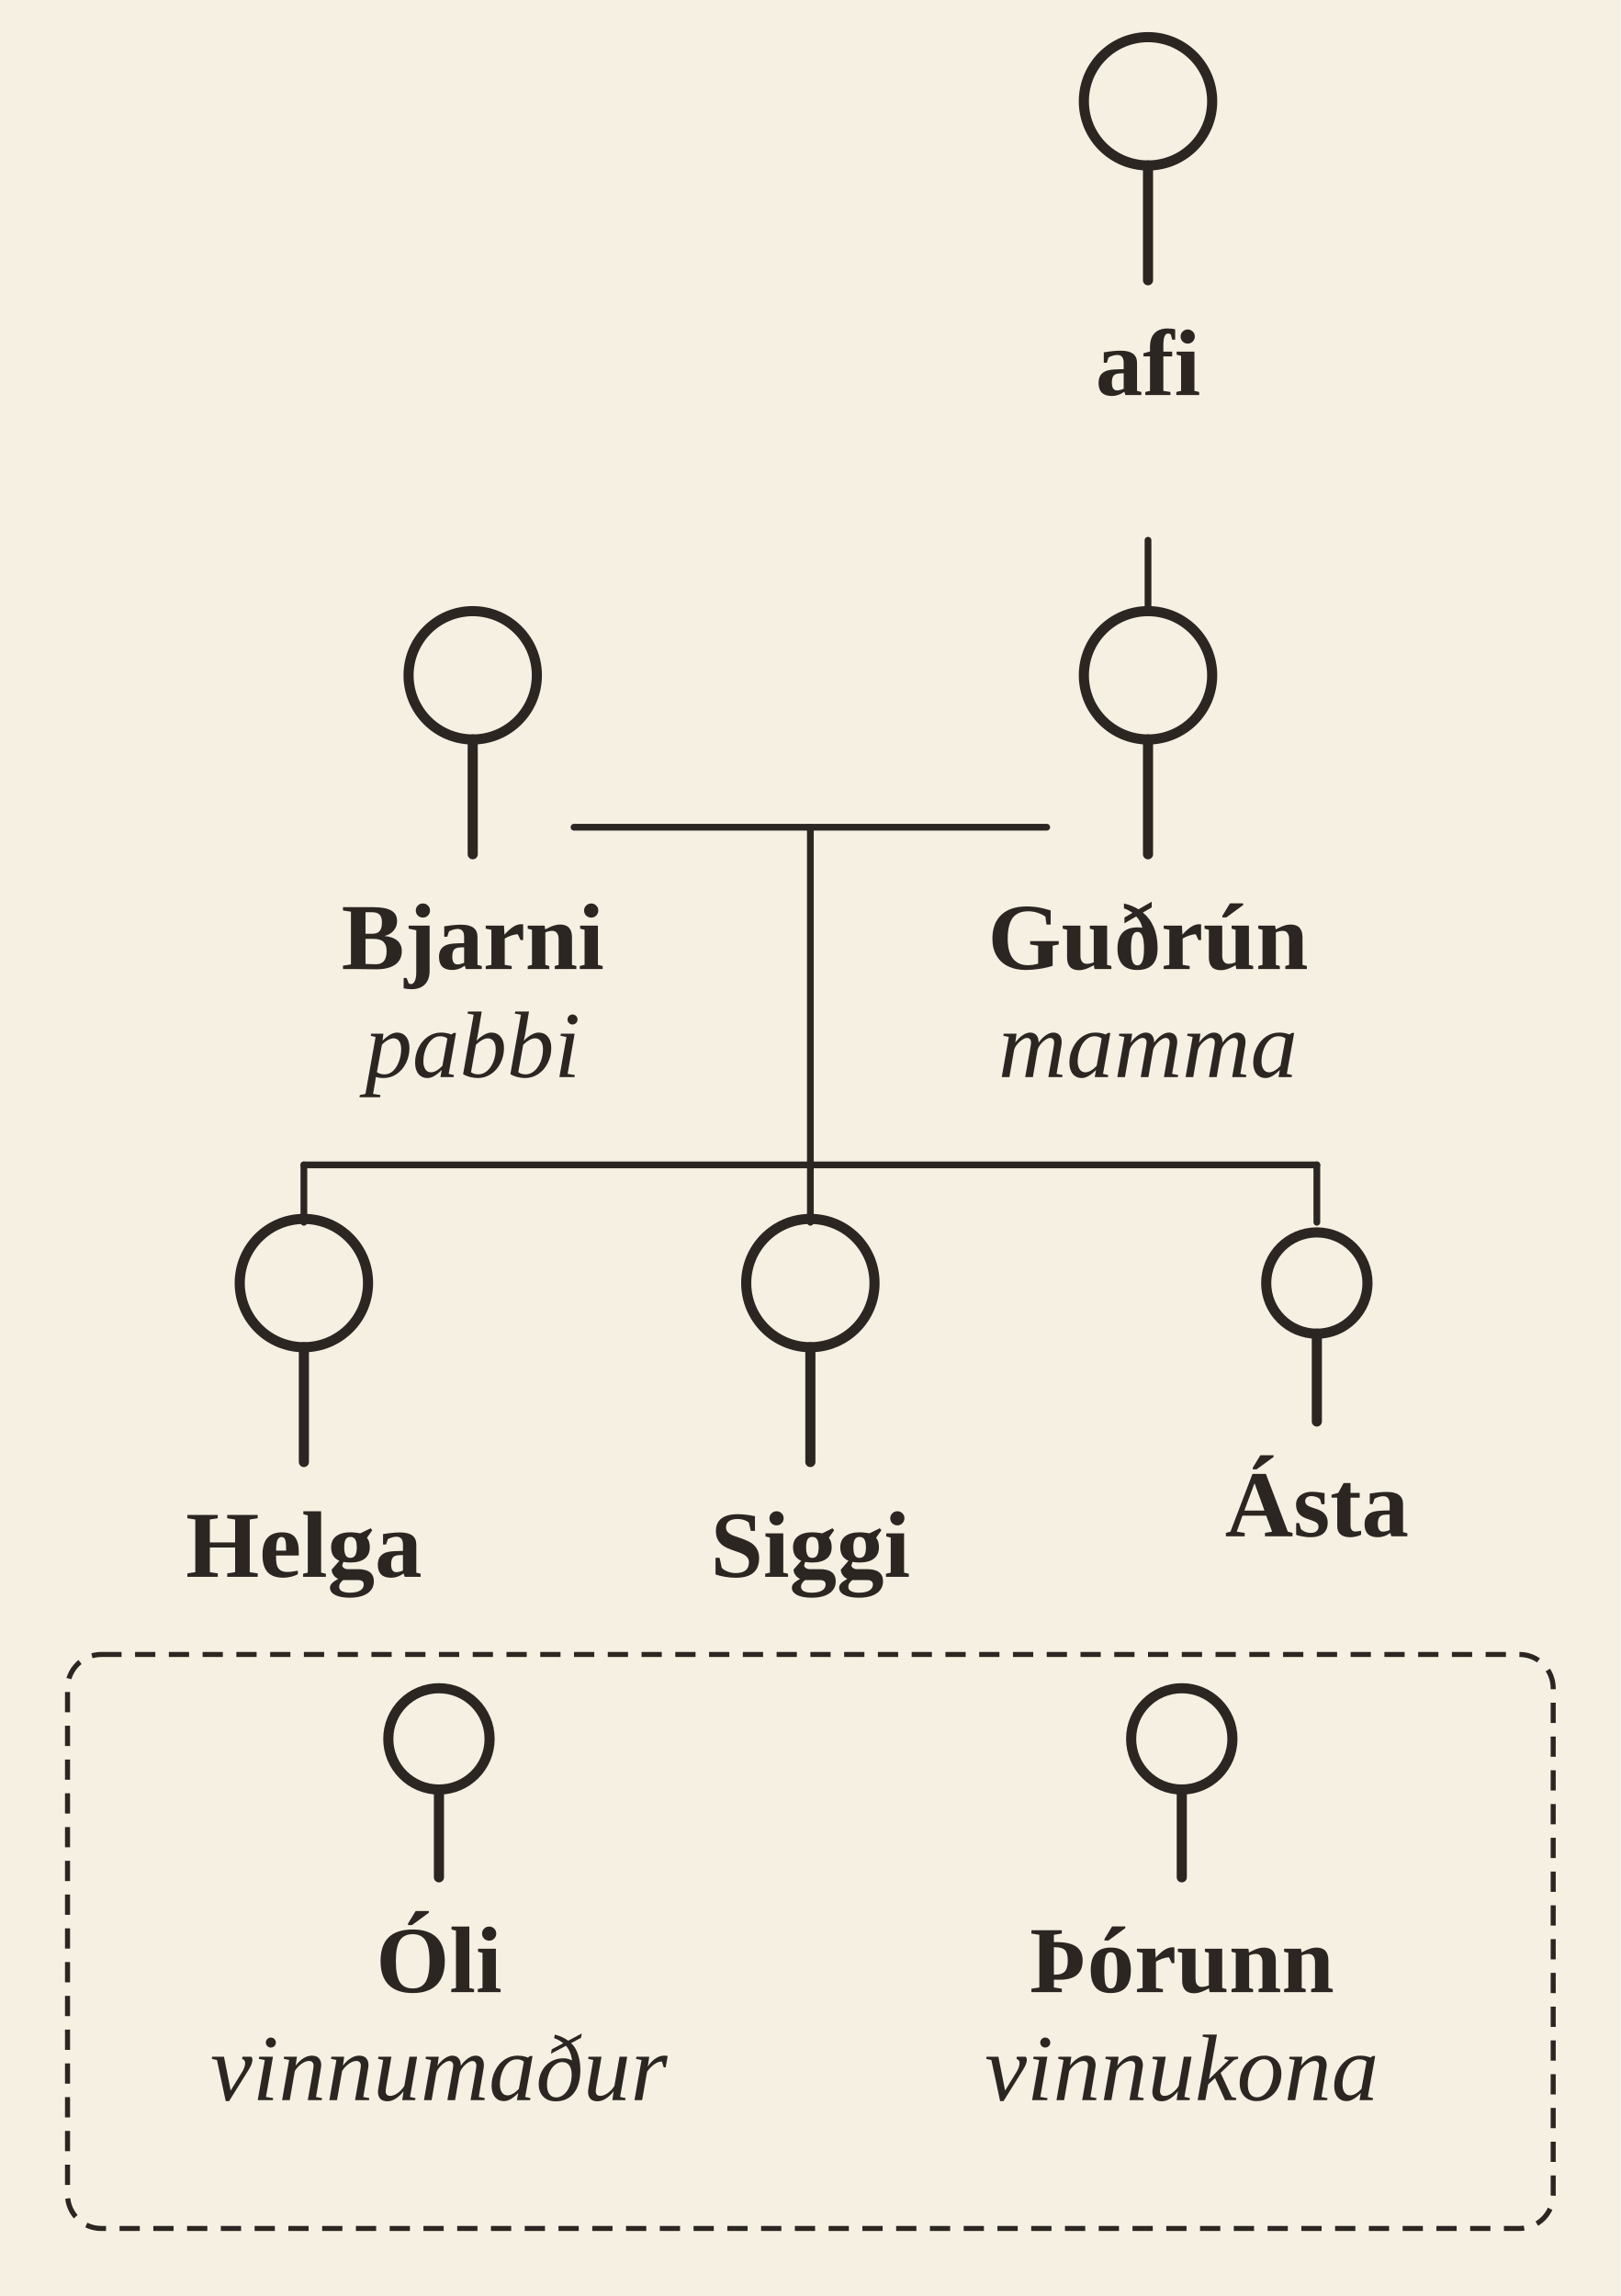
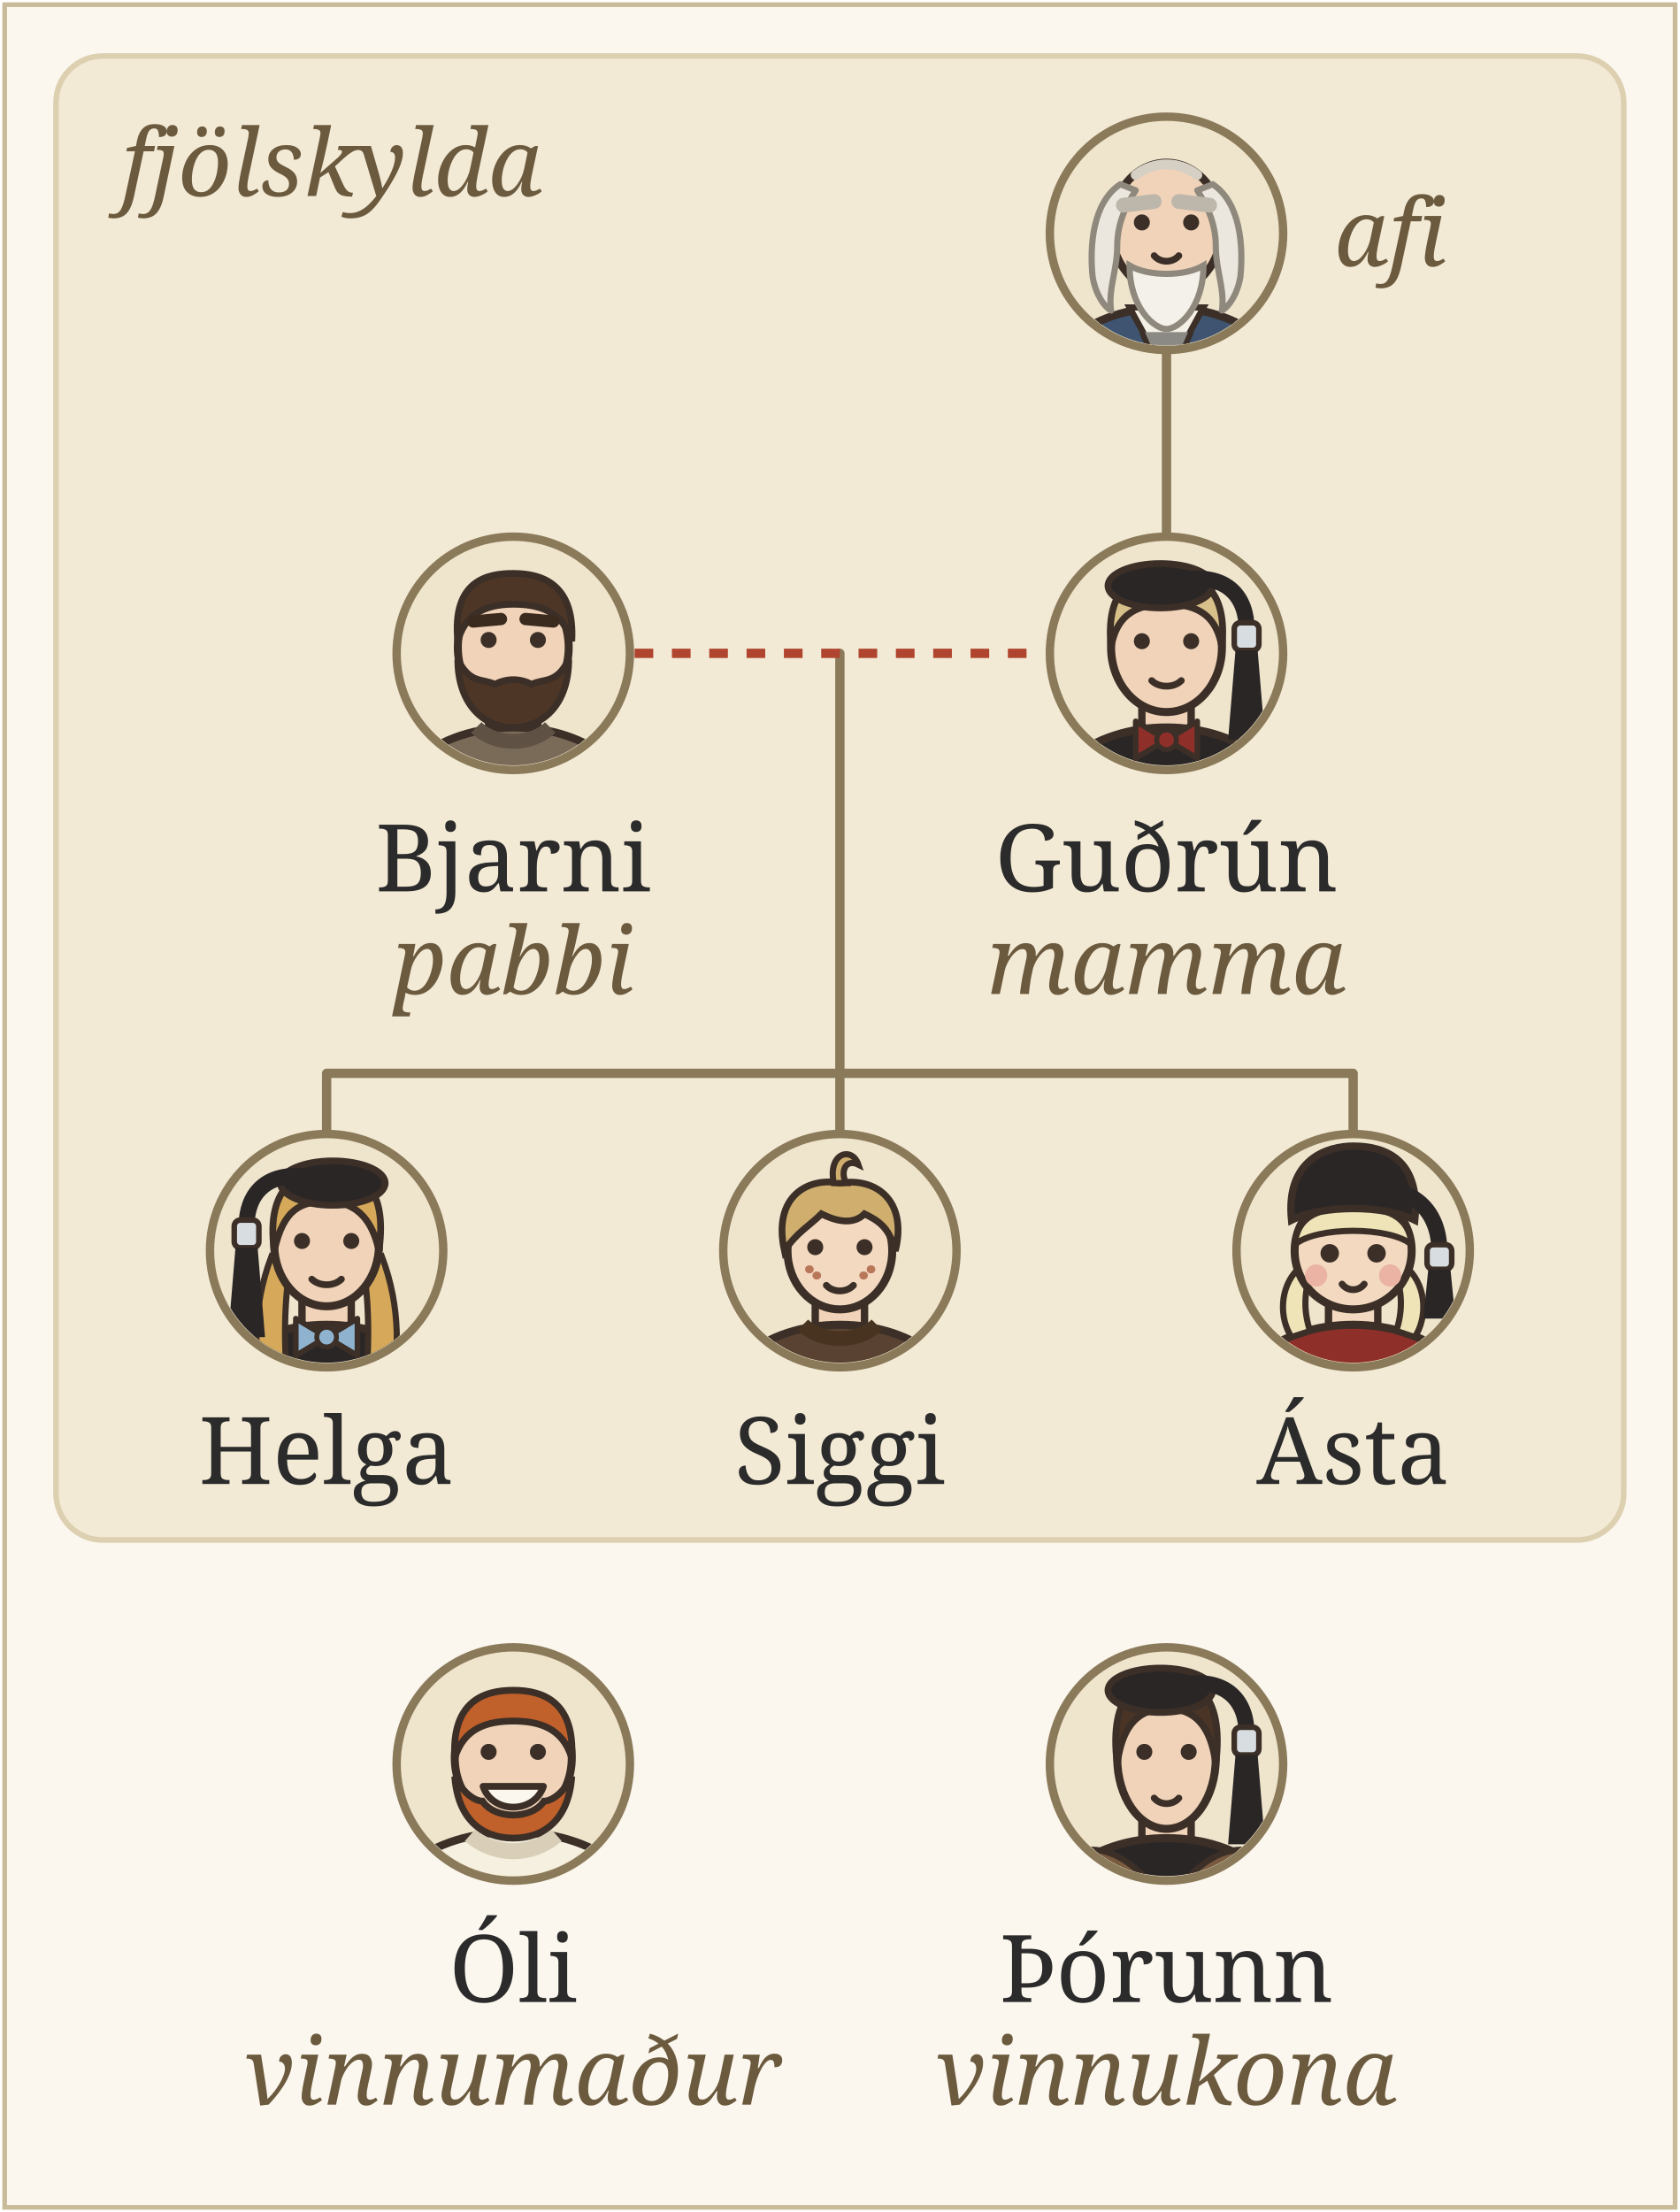
- <svg xmlns="http://www.w3.org/2000/svg" viewBox="0 0 480 680" width="480" height="680" role="img" aria-labelledby="t d">
-   <rect x="0" y="0" width="480" height="680" fill="#f6f0e2" />
-   <circle cx="340" cy="30" r="19" fill="none" stroke="#2b2622" stroke-width="3" />
-   <line x1="340" y1="49" x2="340" y2="83" stroke="#2b2622" stroke-width="3" stroke-linecap="round" />
-   <text x="340" y="117" font-family="Georgia, 'Times New Roman', serif" font-size="28" text-anchor="middle" font-weight="bold" fill="#2b2622">afi</text>
-   <line x1="340" y1="160" x2="340" y2="180" stroke="#2b2622" stroke-width="2" stroke-linecap="round" />
-   <circle cx="140" cy="200" r="19" fill="none" stroke="#2b2622" stroke-width="3" />
-   <line x1="140" y1="219" x2="140" y2="253" stroke="#2b2622" stroke-width="3" stroke-linecap="round" />
-   <text x="140" y="287" font-family="Georgia, 'Times New Roman', serif" font-size="28" text-anchor="middle" font-weight="bold" fill="#2b2622">Bjarni</text>
-   <text x="140" y="319" font-family="Georgia, 'Times New Roman', serif" font-size="28" text-anchor="middle" font-weight="normal" fill="#2b2622" font-style="italic">pabbi</text>
-   <circle cx="340" cy="200" r="19" fill="none" stroke="#2b2622" stroke-width="3" />
-   <line x1="340" y1="219" x2="340" y2="253" stroke="#2b2622" stroke-width="3" stroke-linecap="round" />
-   <text x="340" y="287" font-family="Georgia, 'Times New Roman', serif" font-size="28" text-anchor="middle" font-weight="bold" fill="#2b2622">Guðrún</text>
-   <text x="340" y="319" font-family="Georgia, 'Times New Roman', serif" font-size="28" text-anchor="middle" font-weight="normal" fill="#2b2622" font-style="italic">mamma</text>
-   <line x1="170" y1="245" x2="310" y2="245" stroke="#2b2622" stroke-width="2" stroke-linecap="round" />
-   <line x1="240" y1="245" x2="240" y2="345" stroke="#2b2622" stroke-width="2" stroke-linecap="round" />
-   <line x1="90" y1="345" x2="390" y2="345" stroke="#2b2622" stroke-width="2" stroke-linecap="round" />
-   <line x1="90" y1="345" x2="90" y2="362" stroke="#2b2622" stroke-width="2" stroke-linecap="round" />
-   <circle cx="90" cy="380" r="19" fill="none" stroke="#2b2622" stroke-width="3" />
-   <line x1="90" y1="399" x2="90" y2="433" stroke="#2b2622" stroke-width="3" stroke-linecap="round" />
-   <text x="90" y="467" font-family="Georgia, 'Times New Roman', serif" font-size="28" text-anchor="middle" font-weight="bold" fill="#2b2622">Helga</text>
-   <line x1="240" y1="345" x2="240" y2="362" stroke="#2b2622" stroke-width="2" stroke-linecap="round" />
-   <circle cx="240" cy="380" r="19" fill="none" stroke="#2b2622" stroke-width="3" />
-   <line x1="240" y1="399" x2="240" y2="433" stroke="#2b2622" stroke-width="3" stroke-linecap="round" />
-   <text x="240" y="467" font-family="Georgia, 'Times New Roman', serif" font-size="28" text-anchor="middle" font-weight="bold" fill="#2b2622">Siggi</text>
-   <line x1="390" y1="345" x2="390" y2="362" stroke="#2b2622" stroke-width="2" stroke-linecap="round" />
-   <circle cx="390" cy="380" r="15" fill="none" stroke="#2b2622" stroke-width="3" />
-   <line x1="390" y1="395" x2="390" y2="421" stroke="#2b2622" stroke-width="3" stroke-linecap="round" />
-   <text x="390" y="455" font-family="Georgia, 'Times New Roman', serif" font-size="28" text-anchor="middle" font-weight="bold" fill="#2b2622">Ásta</text>
-   <rect x="20" y="490" width="440" height="170" rx="10" fill="none" stroke="#2b2622" stroke-width="1.5" stroke-dasharray="6 4" />
-   <circle cx="130" cy="515" r="15" fill="none" stroke="#2b2622" stroke-width="3" />
-   <line x1="130" y1="530" x2="130" y2="556" stroke="#2b2622" stroke-width="3" stroke-linecap="round" />
-   <text x="130" y="590" font-family="Georgia, 'Times New Roman', serif" font-size="28" text-anchor="middle" font-weight="bold" fill="#2b2622">Óli</text>
-   <text x="130" y="622" font-family="Georgia, 'Times New Roman', serif" font-size="28" text-anchor="middle" font-weight="normal" fill="#2b2622" font-style="italic">vinnumaður</text>
-   <circle cx="350" cy="515" r="15" fill="none" stroke="#2b2622" stroke-width="3" />
-   <line x1="350" y1="530" x2="350" y2="556" stroke="#2b2622" stroke-width="3" stroke-linecap="round" />
-   <text x="350" y="590" font-family="Georgia, 'Times New Roman', serif" font-size="28" text-anchor="middle" font-weight="bold" fill="#2b2622">Þórunn</text>
-   <text x="350" y="622" font-family="Georgia, 'Times New Roman', serif" font-size="28" text-anchor="middle" font-weight="normal" fill="#2b2622" font-style="italic">vinnukona</text>
+ <svg xmlns="http://www.w3.org/2000/svg" viewBox="0 0 360 474" width="360" height="474" role="img" aria-labelledby="t d">
+   <style>
+     text { font-family: 'Noto Serif', 'PT Serif', Georgia, serif; fill: #2b2b2b; font-size: 20px; }
+     text.r { font-style: italic; fill: #6b5a3e; }
+   </style>
+   <defs>
+     <clipPath id="med">
+       <circle r="24" />
+     </clipPath>
+   </defs>
+   <rect x="1" y="1" width="358" height="472" fill="#fbf7ee" stroke="#c9bb9a" />
+   <rect x="12" y="12" width="336" height="318" rx="10" fill="#f3ead6" stroke="#ddd0b0" stroke-width="1.2" />
+   <text class="r" x="26" y="42">fjölskylda</text>
+   <g fill="none" stroke="#8a7a5a" stroke-width="2" stroke-linecap="round">
+     <path d="M250 75 V115" />
+     <path d="M180 140 V230 M70 230 H290 M70 230 V243 M180 230 V243 M290 230 V243" />
+   </g>
+   <path d="M136 140 H224" stroke="#b0452f" stroke-width="2" stroke-dasharray="4 4" />
+   <g transform="translate(250 50)">
+     <circle r="25" fill="#efe4cc" />
+     <g clip-path="url(#med)">
+       <g transform="translate(0 4) scale(1.32)">
+         <path d="M-4 3 L-4 10 L4 10 L4 3 Z" fill="#f0d3b8" stroke="#3b2f27" stroke-width="1.2" />
+         <path d="M-24 30 C-22 16 -12 9 0 9 C12 9 22 16 24 30 Z" fill="#3e5470" stroke="#3b2f27" stroke-width="1.3" stroke-linejoin="round" />
+         <path d="M-6 9 L0 20 L6 9 Z" fill="#f4f0e6" stroke="#3b2f27" stroke-width="1" />
+         <path d="M-4 13 L0 22 L4 13" fill="#8c8a84" stroke="#3b2f27" stroke-width="0.9" />
+         <ellipse cx="0" cy="-4" rx="9" ry="10.5" fill="#f0d3b8" stroke="#3b2f27" stroke-width="1.3" />
+         <path d="M-7.5 -11 C-12 -8 -12.5 -1 -12 4 C-11.5 7 -10 9 -9 9.5 C-9.5 6 -8 3 -8 -1 C-8 -4 -7 -7 -5 -10 Z M7.5 -11 C12 -8 12.5 -1 12 4 C11.5 7 10 9 9 9.5 C9.5 6 8 3 8 -1 C8 -4 7 -7 5 -10 Z" fill="#ebe7df" stroke="#8f887c" stroke-width="1" stroke-linejoin="round" />
+         <path d="M-5 -12.5 C-2 -14.8 2 -14.8 5 -12.5" fill="none" stroke="#d6d0c4" stroke-width="1.6" stroke-linecap="round" />
+         <path d="M-6 2.2 C-6 9 -2 12.5 0 12.5 C2 12.5 6 9 6 2.2 C3 4 -3 4 -6 2.2 Z" fill="#f4f1ea" stroke="#8f887c" stroke-width="1" />
+         <path d="M-7 -7.6 L-2 -8.2 M2 -8.2 L7 -7.6" stroke="#bdb6aa" stroke-width="2.4" stroke-linecap="round" />
+         <circle cx="-4" cy="-4.8" r="1.3" fill="#3b2f27" />
+         <circle cx="4" cy="-4.8" r="1.3" fill="#3b2f27" />
+         <path d="M-2 0.6 C-1.0 1.8 1.0 1.8 2 0.6" fill="none" stroke="#3b2f27" stroke-width="1.1" stroke-linecap="round" />
+       </g>
+     </g>
+     <circle r="25" fill="none" stroke="#8a7a5a" stroke-width="1.8" />
+   </g>
+   <text class="r" x="298" y="57" text-anchor="middle">afi</text>
+   <g transform="translate(110 140)">
+     <circle r="25" fill="#efe4cc" />
+     <g clip-path="url(#med)">
+       <g transform="translate(0 4) scale(1.32)">
+         <path d="M-4 3 L-4 10 L4 10 L4 3 Z" fill="#f0d3b8" stroke="#3b2f27" stroke-width="1.2" />
+         <path d="M-24 30 C-22 16 -12 9 0 9 C12 9 22 16 24 30 Z" fill="#7a6a58" stroke="#3b2f27" stroke-width="1.3" stroke-linejoin="round" />
+         <path d="M-6 9 C-3 12 3 12 6 9" fill="none" stroke="#5f5244" stroke-width="2.4" />
+         <ellipse cx="0" cy="-4" rx="9" ry="10.5" fill="#f0d3b8" stroke="#3b2f27" stroke-width="1.3" />
+         <path d="M-9 -5 C-10 -15 -4 -16 0 -16 C5 -16 10 -14 9.5 -5 C8 -10 4 -11 0 -11 C-5 -11 -8 -9 -9 -5 Z" fill="#4e3626" stroke="#3b2f27" stroke-width="1.1" />
+         <path d="M-9 -2 C-9 5 -5 9 0 9 C5 9 9 5 9 -2 C7 2 5 1 3 2 C1 1 -1 1 -3 2 C-5 1 -7 2 -9 -2 Z" fill="#4e3626" stroke="#3b2f27" stroke-width="1.1" />
+         <path d="M-6.5 -8.2 L-2 -8.6 M2 -8.6 L6.5 -8.2" stroke="#3b2a1e" stroke-width="2" stroke-linecap="round" />
+         <circle cx="-4" cy="-5.2" r="1.3" fill="#3b2f27" />
+         <circle cx="4" cy="-5.2" r="1.3" fill="#3b2f27" />
+       </g>
+     </g>
+     <circle r="25" fill="none" stroke="#8a7a5a" stroke-width="1.8" />
+   </g>
+   <text x="110" y="191" text-anchor="middle">Bjarni</text>
+   <text class="r" x="110" y="213" text-anchor="middle">pabbi</text>
+   <g transform="translate(250 140)">
+     <circle r="25" fill="#efe4cc" />
+     <g clip-path="url(#med)">
+       <g transform="translate(0 4) scale(1.32)">
+         <path d="M-4 3 L-4 10 L4 10 L4 3 Z" fill="#f0d3b8" stroke="#3b2f27" stroke-width="1.2" />
+         <path d="M-24 30 C-22 16 -12 9 0 9 C12 9 22 16 24 30 Z" fill="#2a2626" stroke="#3b2f27" stroke-width="1.3" stroke-linejoin="round" />
+         <path d="M0 11 L-5 8 L-5 14 Z M0 11 L5 8 L5 14 Z" fill="#8e2f2a" stroke="#3b2f27" stroke-width="0.9" stroke-linejoin="round" />
+         <circle cx="0" cy="11" r="1.6" fill="#8e2f2a" stroke="#3b2f27" stroke-width="0.8" />
+         <ellipse cx="0" cy="-4" rx="9" ry="10.5" fill="#f0d3b8" stroke="#3b2f27" stroke-width="1.3" />
+         <path d="M-9 -4 C-10 -14 -5 -16 0 -16 C5 -16 10 -14 9 -4 C8 -10 4 -11 0 -11 C-4 -11 -8 -10 -9 -4 Z" fill="#d8c08a" stroke="#3b2f27" stroke-width="1.1" />
+         <ellipse cx="-1" cy="-14" rx="8.5" ry="3.6" fill="#2a2626" stroke="#3b2f27" stroke-width="1.1" />
+         <path d="M3 -15 C10 -16 13 -12 13 -7" fill="none" stroke="#2a2626" stroke-width="2.6" stroke-linecap="round" />
+         <rect x="11" y="-8" width="4" height="4.5" rx="1" fill="#d8dde2" stroke="#3b2f27" stroke-width="0.9" />
+         <path d="M11.2 -3.5 L10 11 L16 11 L14.8 -3.5 Z" fill="#2a2626" />
+         <circle cx="-4" cy="-5" r="1.3" fill="#3b2f27" />
+         <circle cx="4" cy="-5" r="1.3" fill="#3b2f27" />
+         <path d="M-2.4 1.4 C-1.2 2.6 1.2 2.6 2.4 1.4" fill="none" stroke="#3b2f27" stroke-width="1.1" stroke-linecap="round" />
+       </g>
+     </g>
+     <circle r="25" fill="none" stroke="#8a7a5a" stroke-width="1.8" />
+   </g>
+   <text x="250" y="191" text-anchor="middle">Guðrún</text>
+   <text class="r" x="250" y="213" text-anchor="middle">mamma</text>
+   <g transform="translate(70 268)">
+     <circle r="25" fill="#efe4cc" />
+     <g clip-path="url(#med)">
+       <g transform="translate(0 4) scale(1.32)">
+         <path d="M-4 3 L-4 10 L4 10 L4 3 Z" fill="#f0d3b8" stroke="#3b2f27" stroke-width="1.2" />
+         <path d="M-24 30 C-22 16 -12 9 0 9 C12 9 22 16 24 30 Z" fill="#2a2626" stroke="#3b2f27" stroke-width="1.3" stroke-linejoin="round" />
+         <path d="M-9 -2 C-12 6 -12 14 -10 22 L-6 22 C-7 14 -7 6 -6 0 Z M9 -2 C12 6 12 14 10 22 L6 22 C7 14 7 6 6 0 Z" fill="#d6a95a" stroke="#3b2f27" stroke-width="1" />
+         <path d="M0 11 L-5 8 L-5 14 Z M0 11 L5 8 L5 14 Z" fill="#8fb3cf" stroke="#3b2f27" stroke-width="0.9" stroke-linejoin="round" />
+         <circle cx="0" cy="11" r="1.6" fill="#8fb3cf" stroke="#3b2f27" stroke-width="0.8" />
+         <ellipse cx="0" cy="-4" rx="8.5" ry="10" fill="#f0d3b8" stroke="#3b2f27" stroke-width="1.3" />
+         <path d="M-8.5 -3 C-10 -14 -4 -16 0 -16 C5 -16 10 -14 8.5 -3 C7 -10 3 -11 0 -11 C-4 -11 -7 -10 -8.5 -3 Z" fill="#d6a95a" stroke="#3b2f27" stroke-width="1.1" />
+         <ellipse cx="1" cy="-14" rx="8.5" ry="3.6" fill="#2a2626" stroke="#3b2f27" stroke-width="1.1" />
+         <path d="M-3 -15 C-10 -16 -13 -12 -13 -7" fill="none" stroke="#2a2626" stroke-width="2.6" stroke-linecap="round" />
+         <rect x="-15" y="-8" width="4" height="4.5" rx="1" fill="#d8dde2" stroke="#3b2f27" stroke-width="0.9" />
+         <path d="M-14.8 -3.5 L-16 11 L-10 11 L-11.2 -3.5 Z" fill="#2a2626" />
+         <circle cx="-4" cy="-4.6" r="1.3" fill="#3b2f27" />
+         <circle cx="4" cy="-4.6" r="1.3" fill="#3b2f27" />
+         <path d="M-2.4 1.6 C-1.2 2.8 1.2 2.8 2.4 1.6" fill="none" stroke="#3b2f27" stroke-width="1.1" stroke-linecap="round" />
+       </g>
+     </g>
+     <circle r="25" fill="none" stroke="#8a7a5a" stroke-width="1.8" />
+   </g>
+   <text x="70" y="318" text-anchor="middle">Helga</text>
+   <g transform="translate(180 268)">
+     <circle r="25" fill="#efe4cc" />
+     <g clip-path="url(#med)">
+       <g transform="translate(0 4) scale(1.32)">
+         <path d="M-4 3 L-4 10 L4 10 L4 3 Z" fill="#f0d3b8" stroke="#3b2f27" stroke-width="1.2" />
+         <path d="M-24 30 C-22 16 -12 9 0 9 C12 9 22 16 24 30 Z" fill="#5a4232" stroke="#3b2f27" stroke-width="1.3" stroke-linejoin="round" />
+         <path d="M-6 9 C-3 12 3 12 6 9" fill="none" stroke="#47331f" stroke-width="2.4" />
+         <ellipse cx="0" cy="-3" rx="8.5" ry="9.5" fill="#f3d9c0" stroke="#3b2f27" stroke-width="1.3" />
+         <path d="M-9 -3 C-11 -12 -5 -15 0 -14 C6 -15 11 -11 9 -3 C8 -7 6 -8 4 -9 C2 -7 -1 -8 -3 -9 C-5 -7 -7 -6 -9 -3 Z" fill="#cfae6e" stroke="#3b2f27" stroke-width="1.1" />
+         <path d="M-1 -14 C-2 -19 2 -20 3 -17 C1 -18 0 -16 1 -14 Z" fill="#cfae6e" stroke="#3b2f27" stroke-width="1" />
+         <circle cx="-4" cy="-3.6" r="1.3" fill="#3b2f27" />
+         <circle cx="4" cy="-3.6" r="1.3" fill="#3b2f27" />
+         <path d="M-5 0 h0.1 M-3.8 1 h0.1 M3.8 1 h0.1 M5 0 h0.1" stroke="#b9775a" stroke-width="1.3" stroke-linecap="round" />
+         <path d="M-2.2 2.6 C-1.1 3.8 1.1 3.8 2.2 2.6" fill="none" stroke="#3b2f27" stroke-width="1.1" stroke-linecap="round" />
+       </g>
+     </g>
+     <circle r="25" fill="none" stroke="#8a7a5a" stroke-width="1.8" />
+   </g>
+   <text x="180" y="318" text-anchor="middle">Siggi</text>
+   <g transform="translate(290 268)">
+     <circle r="25" fill="#efe4cc" />
+     <g clip-path="url(#med)">
+       <g transform="translate(0 4) scale(1.32)">
+         <path d="M-4 3 L-4 10 L4 10 L4 3 Z" fill="#f3d9c0" stroke="#3b2f27" stroke-width="1.2" />
+         <path d="M-24 30 C-22 16 -12 9 0 9 C12 9 22 16 24 30 Z" fill="#8e2f2a" stroke="#3b2f27" stroke-width="1.3" stroke-linejoin="round" />
+         <path d="M-9 0 C-12 3 -12 8 -10 11 L-7 10 C-8 7 -8 4 -7 1 Z M9 0 C12 3 12 8 10 11 L7 10 C8 7 8 4 7 1 Z" fill="#efe3b8" stroke="#3b2f27" stroke-width="1" />
+         <ellipse cx="0" cy="-3" rx="9.5" ry="9.5" fill="#f3d9c0" stroke="#3b2f27" stroke-width="1.3" />
+         <path d="M-9.5 -4 C-9 -9 -5 -10 0 -10 C5 -10 9 -9 9.5 -4 C6 -7 -6 -7 -9.5 -4 Z" fill="#efe3b8" stroke="#3b2f27" stroke-width="1" />
+         <path d="M-10 -8 C-11 -18 -4 -20 0 -20 C5 -20 11 -18 10 -8 C5 -10.5 -5 -10.5 -10 -8 Z" fill="#2a2626" stroke="#3b2f27" stroke-width="1.2" />
+         <path d="M9 -12 C13 -10 14 -6 14 -3" fill="none" stroke="#2a2626" stroke-width="2.6" stroke-linecap="round" />
+         <rect x="12" y="-4" width="4" height="4" rx="1" fill="#d8dde2" stroke="#3b2f27" stroke-width="0.9" />
+         <path d="M12.2 0 L11.4 8 L16.6 8 L15.8 0 Z" fill="#2a2626" />
+         <circle cx="-3.8" cy="-2.6" r="1.5" fill="#3b2f27" />
+         <circle cx="3.8" cy="-2.6" r="1.5" fill="#3b2f27" />
+         <circle cx="-6" cy="1" r="1.8" fill="#eab3a3" />
+         <circle cx="6" cy="1" r="1.8" fill="#eab3a3" />
+         <path d="M-1.8 2.4 C-0.9 3.6 0.9 3.6 1.8 2.4" fill="none" stroke="#3b2f27" stroke-width="1.1" stroke-linecap="round" />
+       </g>
+     </g>
+     <circle r="25" fill="none" stroke="#8a7a5a" stroke-width="1.8" />
+   </g>
+   <text x="290" y="318" text-anchor="middle">Ásta</text>
+   <g transform="translate(110 378)">
+     <circle r="25" fill="#efe4cc" />
+     <g clip-path="url(#med)">
+       <g transform="translate(0 4) scale(1.32)">
+         <path d="M-25 30 C-24 15 -13 8 0 8 C13 8 24 15 25 30 Z" fill="#f6f0e0" stroke="#3b2f27" stroke-width="1.3" />
+         <path d="M-7 8.5 C-3 12 3 12 7 8.5" fill="none" stroke="#d9cfb8" stroke-width="2.6" />
+         <ellipse cx="0" cy="-4" rx="9.5" ry="10.5" fill="#f0d3b8" stroke="#3b2f27" stroke-width="1.3" />
+         <path d="M-9.5 -4 C-10 -13 -5 -15 0 -15 C5 -15 10 -13 9.5 -4 C8 -9 4 -10 0 -10 C-4 -10 -8 -9 -9.5 -4 Z" fill="#c0602a" stroke="#3b2f27" stroke-width="1.1" />
+         <path d="M-9.5 -1 C-9 6 -5 9 0 9 C5 9 9 6 9.5 -1 C8 2 6 3 5 3 C3 6 -3 6 -5 3 C-6 3 -8 2 -9.5 -1 Z" fill="#c0602a" stroke="#3b2f27" stroke-width="1.1" />
+         <circle cx="-4" cy="-5" r="1.3" fill="#3b2f27" />
+         <circle cx="4" cy="-5" r="1.3" fill="#3b2f27" />
+         <path d="M-4.9 0.6 C-3.4 5.1 3.4 5.1 4.9 0.6 Z" fill="#fbf7ee" stroke="#3b2f27" stroke-width="1.1" stroke-linejoin="round" />
+       </g>
+     </g>
+     <circle r="25" fill="none" stroke="#8a7a5a" stroke-width="1.8" />
+   </g>
+   <text x="110" y="429" text-anchor="middle">Óli</text>
+   <text class="r" x="110" y="451" text-anchor="middle">vinnumaður</text>
+   <g transform="translate(250 378)">
+     <circle r="25" fill="#efe4cc" />
+     <g clip-path="url(#med)">
+       <g transform="translate(0 4) scale(1.32)">
+         <path d="M-4 3 L-4 10 L4 10 L4 3 Z" fill="#f0d3b8" stroke="#3b2f27" stroke-width="1.2" />
+         <path d="M-24 30 C-22 16 -12 9 0 9 C12 9 22 16 24 30 Z" fill="#2a2626" stroke="#3b2f27" stroke-width="1.3" stroke-linejoin="round" />
+         <path d="M-22 16 C-14 8 -6 8 4 26 L-4 28 C-8 18 -14 16 -21 22 Z M22 16 C14 8 6 8 -4 26 L4 28 C8 18 14 16 21 22 Z" fill="#7a5a3e" stroke="#3b2f27" stroke-width="1" />
+         <ellipse cx="0" cy="-4" rx="8" ry="11.5" fill="#f0d3b8" stroke="#3b2f27" stroke-width="1.3" />
+         <path d="M-8 -3 C-9.5 -15 -4 -17 0 -17 C4 -17 9.5 -15 8 -3 C7 -11 3 -12 0 -12 C-3 -12 -7 -11 -8 -3 Z" fill="#4a3426" stroke="#3b2f27" stroke-width="1.1" />
+         <ellipse cx="-1" cy="-15" rx="8.5" ry="3.6" fill="#2a2626" stroke="#3b2f27" stroke-width="1.1" />
+         <path d="M3 -16 C10 -17 13 -13 13 -8" fill="none" stroke="#2a2626" stroke-width="2.6" stroke-linecap="round" />
+         <rect x="11" y="-9" width="4" height="4.5" rx="1" fill="#d8dde2" stroke="#3b2f27" stroke-width="0.9" />
+         <path d="M11.2 -4.5 L10 10 L16 10 L14.8 -4.5 Z" fill="#2a2626" />
+         <circle cx="-3.6" cy="-5" r="1.3" fill="#3b2f27" />
+         <circle cx="3.6" cy="-5" r="1.3" fill="#3b2f27" />
+         <path d="M-2 2.5 C-1.0 3.7 1.0 3.7 2 2.5" fill="none" stroke="#3b2f27" stroke-width="1.1" stroke-linecap="round" />
+       </g>
+     </g>
+     <circle r="25" fill="none" stroke="#8a7a5a" stroke-width="1.8" />
+   </g>
+   <text x="250" y="429" text-anchor="middle">Þórunn</text>
+   <text class="r" x="250" y="451" text-anchor="middle">vinnukona</text>
</svg>
